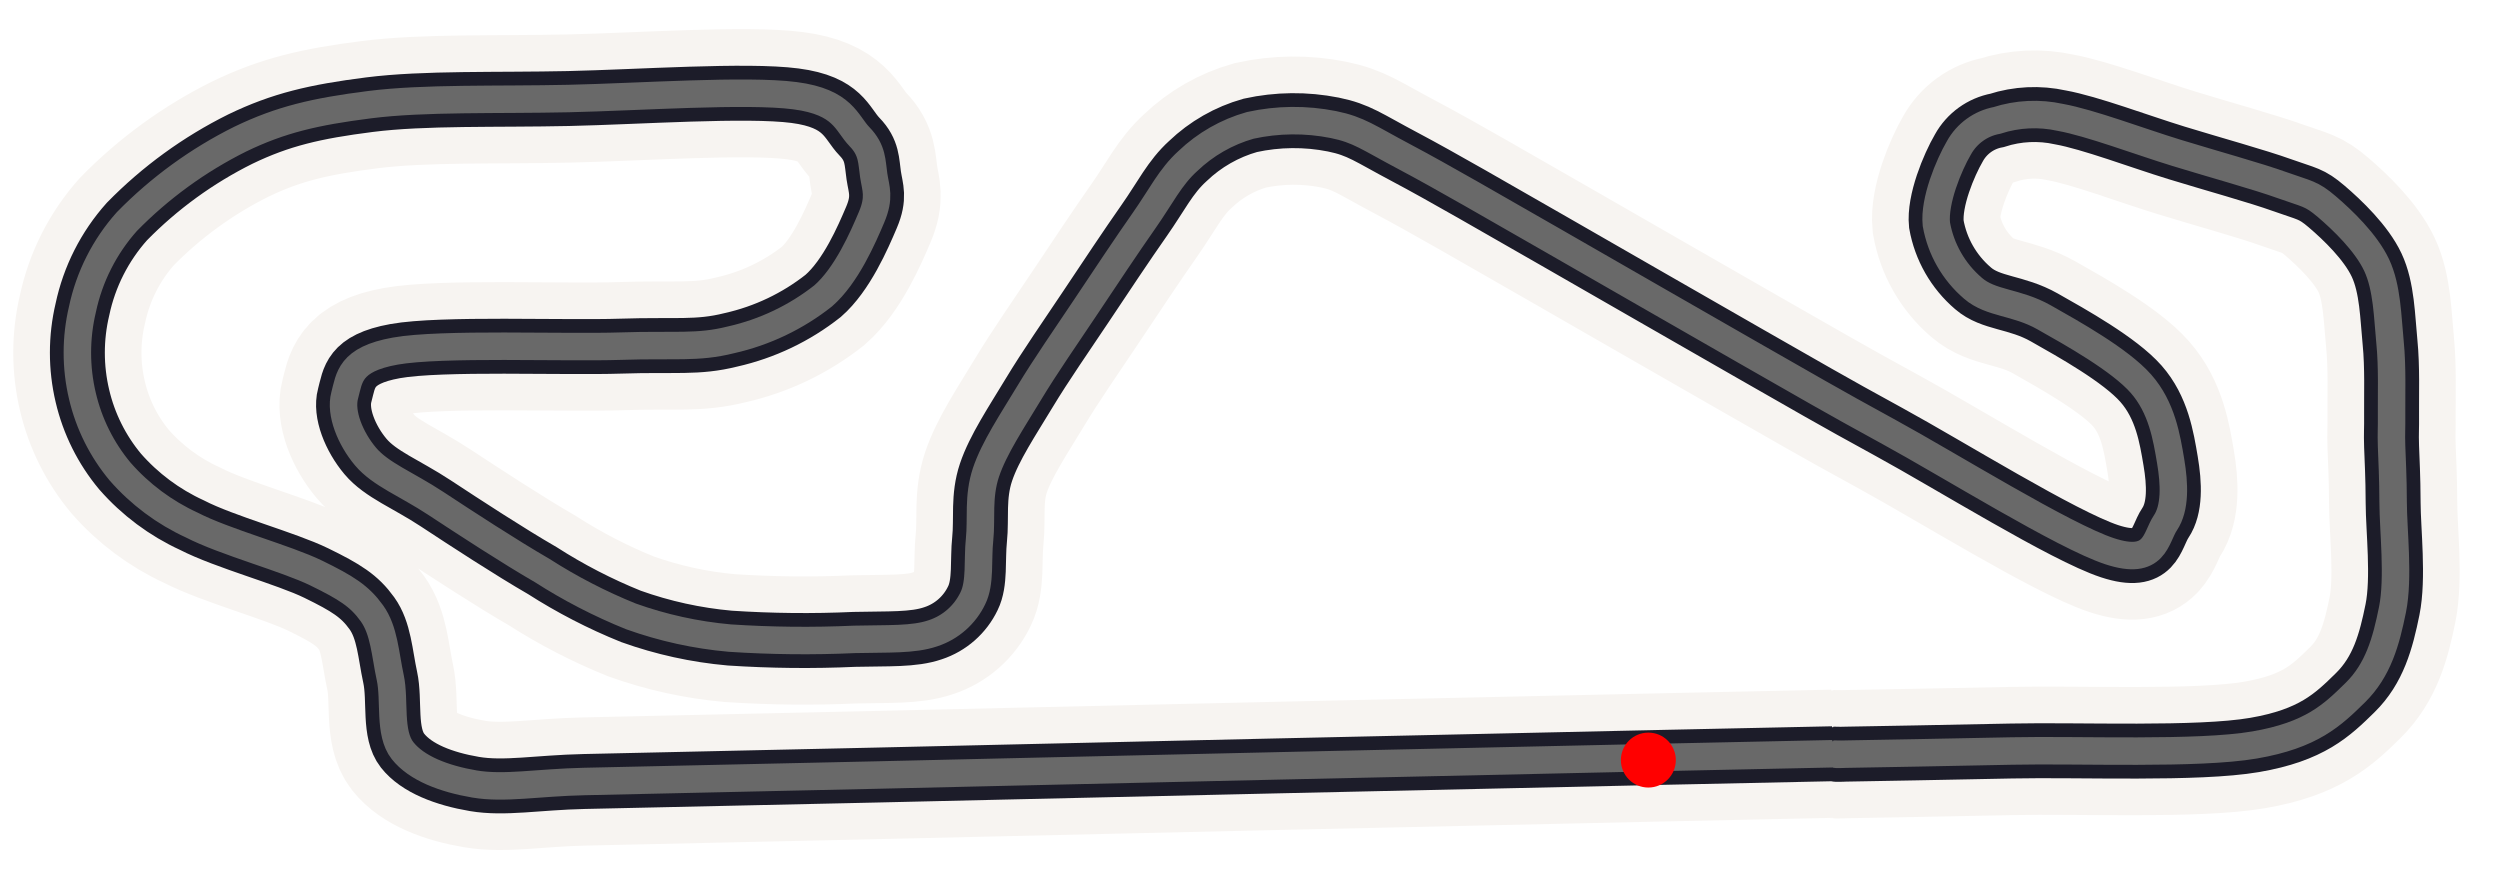
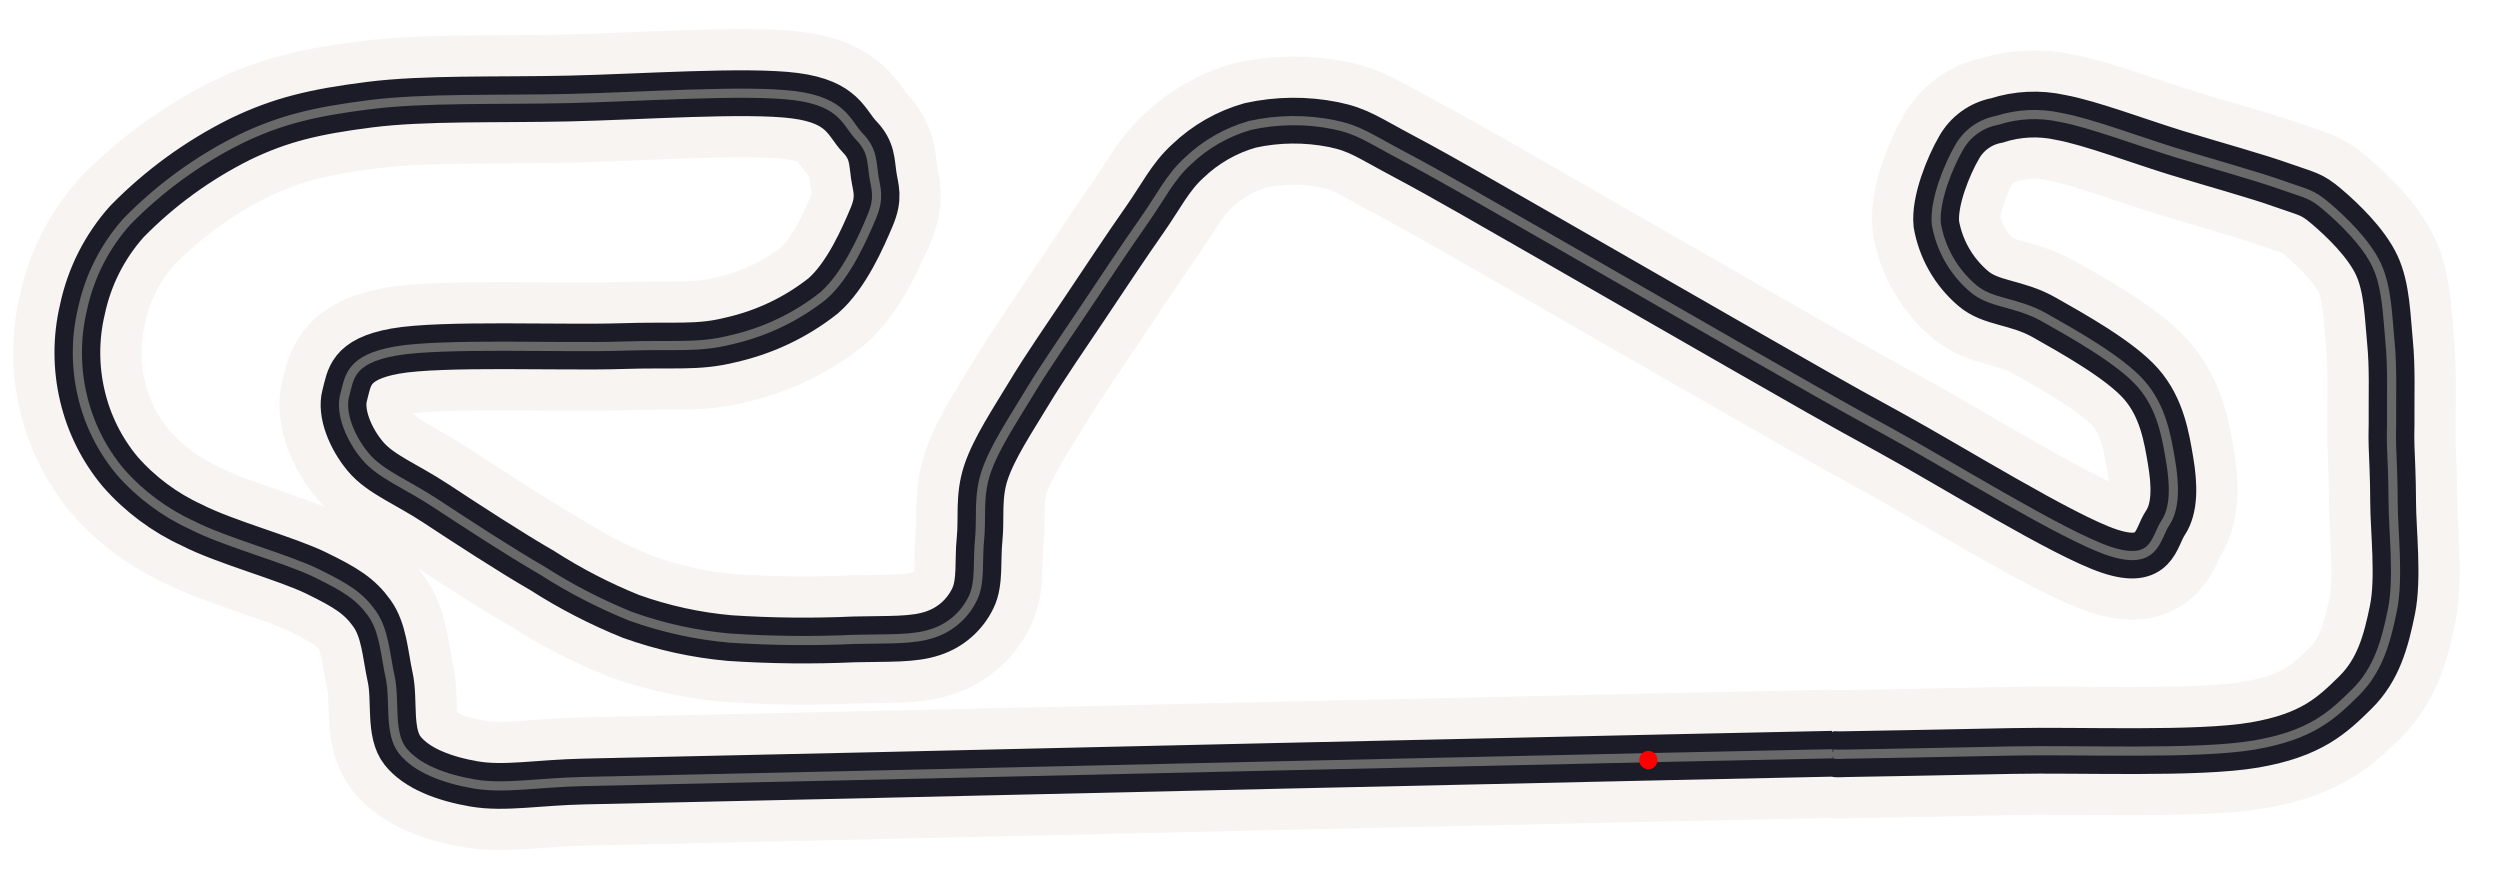
<svg xmlns="http://www.w3.org/2000/svg" viewBox="5 92 273 95">
  <g id="a3ede515-1e7f-4497-9302-35249626f925" data-name="Large">
    <path id="e1547d0c-2ae4-4936-ad55-823ef3ec2470" data-name="track" d="M205.12,174.31l-17.88.38-19.9.44-22.65.5-29.41.67c-9.56.22-20.2.47-27.95.63l-18.53.41c-5.09.11-8.71.83-12,.27s-6.31-1.7-7.84-3.64-.8-5.47-1.35-8-.65-5.12-2-7-2.8-2.79-6.07-4.39-10-3.39-13.59-5.24a23.39,23.39,0,0,1-7.83-5.84A20,20,0,0,1,14,135.24a20.52,20.52,0,0,1,0-9.45,20.87,20.87,0,0,1,4.86-9.6,45.94,45.94,0,0,1,12.38-9c4.41-2.13,8.14-3,14.11-3.76s14-.5,21.72-.67,19.44-1,24.74-.31,5.61,3,7.05,4.48,1.33,2.76,1.55,4.22.69,2.39-.24,4.58-2.72,6.35-5.28,8.58a25.15,25.15,0,0,1-10.07,4.8c-3.68.92-6,.49-12.08.69s-19.56-.36-24.58.54-5,2.92-5.52,4.84.62,4.71,2.27,6.67,4.46,3,7.68,5.12,8.08,5.29,11.63,7.34a58.49,58.49,0,0,0,9.68,5,43.4,43.4,0,0,0,10.79,2.37,122,122,0,0,0,13.61.14c3.71-.09,6.43.07,8.59-.67a7.37,7.37,0,0,0,4.35-3.83c.84-1.71.49-4.14.73-6.42s-.19-4.66.7-7.32,2.87-5.61,4.69-8.63,4.1-6.28,6.2-9.43,4.52-6.79,6.38-9.44,2.85-4.75,4.77-6.49a16.24,16.24,0,0,1,6.82-3.9,22.14,22.14,0,0,1,9.07-.09c2.81.57,3.8,1.42,7.81,3.54s10,5.6,16.26,9.18,15.32,8.82,21.43,12.3,8.67,5,15.21,8.57,19,11.33,24.05,13,5-1.45,6.1-3.09,1-4.24.57-6.77-.94-5.82-3.24-8.43-7.5-5.51-10.56-7.24-5.81-1.47-7.78-3.18a11.93,11.93,0,0,1-4-7c-.26-2.56,1.36-6.44,2.46-8.33a6,6,0,0,1,4.15-3,13.28,13.28,0,0,1,6.94-.33c3.26.59,8.63,2.63,12.67,3.87s8.81,2.55,11.54,3.53,3.16.88,4.87,2.34,4.29,3.92,5.45,6.39,1.19,5.72,1.46,8.42.15,5.88.17,7.77-.05,2,0,3.6.16,3.19.17,6.16.63,8.21-.07,11.67-1.55,6.59-4.06,9.06-4.77,4.65-11,5.72-19.14.5-26.55.66-14.69.28-17.93.34,1.7,0-1.52,0" fill="none" stroke="#f7f4f1" stroke-width="14" />
-     <path id="ea4f2b6a-aa1e-4069-820b-a9bda70bf102" data-name="track" d="M205.12,174.31l-17.88.38-19.9.44-22.65.5-29.41.67c-9.56.22-20.2.47-27.95.63l-18.53.41c-5.09.11-8.71.83-12,.27s-6.31-1.7-7.84-3.64-.8-5.47-1.35-8-.65-5.12-2-7-2.8-2.79-6.07-4.39-10-3.39-13.59-5.24a23.39,23.39,0,0,1-7.83-5.84A20,20,0,0,1,14,135.24a20.52,20.52,0,0,1,0-9.45,20.87,20.87,0,0,1,4.86-9.6,45.94,45.94,0,0,1,12.38-9c4.41-2.13,8.14-3,14.11-3.76s14-.5,21.72-.67,19.44-1,24.74-.31,5.61,3,7.05,4.48,1.33,2.76,1.55,4.22.69,2.39-.24,4.58-2.72,6.35-5.28,8.58a25.15,25.15,0,0,1-10.07,4.8c-3.68.92-6,.49-12.08.69s-19.56-.36-24.58.54-5,2.92-5.52,4.84.62,4.71,2.27,6.67,4.46,3,7.68,5.12,8.08,5.29,11.63,7.34a58.49,58.49,0,0,0,9.68,5,43.4,43.4,0,0,0,10.79,2.37,122,122,0,0,0,13.61.14c3.71-.09,6.43.07,8.59-.67a7.37,7.37,0,0,0,4.35-3.83c.84-1.71.49-4.14.73-6.42s-.19-4.66.7-7.32,2.87-5.61,4.69-8.63,4.1-6.28,6.2-9.43,4.52-6.79,6.38-9.44,2.85-4.75,4.77-6.49a16.24,16.24,0,0,1,6.82-3.9,22.14,22.14,0,0,1,9.07-.09c2.81.57,3.8,1.42,7.81,3.54s10,5.6,16.26,9.18,15.32,8.82,21.43,12.3,8.67,5,15.21,8.57,19,11.33,24.05,13,5-1.45,6.1-3.09,1-4.24.57-6.77-.94-5.82-3.24-8.43-7.5-5.51-10.56-7.24-5.81-1.47-7.78-3.18a11.93,11.93,0,0,1-4-7c-.26-2.56,1.36-6.44,2.46-8.33a6,6,0,0,1,4.15-3,13.28,13.28,0,0,1,6.94-.33c3.26.59,8.63,2.63,12.67,3.87s8.81,2.55,11.54,3.53,3.16.88,4.87,2.34,4.29,3.92,5.45,6.39,1.19,5.72,1.46,8.42.15,5.88.17,7.77-.05,2,0,3.6.16,3.19.17,6.16.63,8.21-.07,11.67-1.55,6.59-4.06,9.06-4.77,4.65-11,5.72-19.14.5-26.55.66-14.69.28-17.93.34,1.7,0-1.52,0" fill="none" stroke="#1c1c29" stroke-width="6" />
-     <path id="ea4f2b6a-aa1e-4069-820b-a9bda70bf102" data-name="track" d="M205.12,174.31l-17.88.38-19.9.44-22.65.5-29.41.67c-9.56.22-20.2.47-27.95.63l-18.53.41c-5.09.11-8.71.83-12,.27s-6.31-1.7-7.84-3.64-.8-5.47-1.35-8-.65-5.12-2-7-2.8-2.79-6.07-4.39-10-3.39-13.59-5.24a23.39,23.39,0,0,1-7.83-5.84A20,20,0,0,1,14,135.24a20.52,20.52,0,0,1,0-9.45,20.87,20.87,0,0,1,4.86-9.6,45.94,45.94,0,0,1,12.38-9c4.41-2.13,8.14-3,14.11-3.76s14-.5,21.72-.67,19.44-1,24.74-.31,5.61,3,7.05,4.48,1.33,2.76,1.55,4.22.69,2.39-.24,4.58-2.72,6.35-5.28,8.58a25.15,25.15,0,0,1-10.07,4.8c-3.68.92-6,.49-12.08.69s-19.56-.36-24.58.54-5,2.92-5.52,4.84.62,4.71,2.27,6.67,4.46,3,7.68,5.12,8.08,5.29,11.63,7.34a58.49,58.49,0,0,0,9.68,5,43.4,43.4,0,0,0,10.79,2.37,122,122,0,0,0,13.61.14c3.71-.09,6.43.07,8.59-.67a7.37,7.37,0,0,0,4.35-3.83c.84-1.71.49-4.14.73-6.42s-.19-4.66.7-7.32,2.87-5.61,4.69-8.63,4.1-6.28,6.2-9.43,4.52-6.79,6.38-9.44,2.85-4.75,4.77-6.49a16.24,16.24,0,0,1,6.82-3.9,22.14,22.14,0,0,1,9.07-.09c2.81.57,3.8,1.42,7.81,3.54s10,5.6,16.26,9.18,15.32,8.82,21.43,12.3,8.67,5,15.21,8.57,19,11.33,24.05,13,5-1.45,6.1-3.09,1-4.24.57-6.77-.94-5.82-3.24-8.43-7.5-5.51-10.56-7.24-5.81-1.47-7.78-3.18a11.93,11.93,0,0,1-4-7c-.26-2.56,1.36-6.44,2.46-8.33a6,6,0,0,1,4.15-3,13.28,13.28,0,0,1,6.94-.33c3.26.59,8.63,2.63,12.67,3.87s8.81,2.55,11.54,3.53,3.16.88,4.87,2.34,4.29,3.92,5.45,6.39,1.19,5.72,1.46,8.42.15,5.88.17,7.77-.05,2,0,3.6.16,3.19.17,6.16.63,8.21-.07,11.67-1.55,6.59-4.06,9.06-4.77,4.65-11,5.72-19.14.5-26.55.66-14.69.28-17.93.34,1.7,0-1.52,0" fill="none" stroke="#696969ff" stroke-width="3" />
-     <circle cx="185" cy="175" r="3" fill="#ff0000ff" />
+     <path id="ea4f2b6a-aa1e-4069-820b-a9bda70bf102" data-name="track" d="M205.12,174.31l-17.88.38-19.9.44-22.65.5-29.41.67c-9.56.22-20.2.47-27.95.63l-18.53.41c-5.09.11-8.71.83-12,.27s-6.31-1.7-7.84-3.64-.8-5.47-1.35-8-.65-5.12-2-7-2.8-2.79-6.07-4.39-10-3.39-13.59-5.24a23.39,23.39,0,0,1-7.83-5.84A20,20,0,0,1,14,135.24a20.52,20.52,0,0,1,0-9.45,20.87,20.87,0,0,1,4.86-9.6,45.94,45.94,0,0,1,12.38-9c4.41-2.13,8.14-3,14.11-3.76s14-.5,21.72-.67,19.44-1,24.74-.31,5.61,3,7.05,4.48,1.33,2.76,1.55,4.22.69,2.39-.24,4.58-2.72,6.35-5.28,8.58a25.15,25.15,0,0,1-10.07,4.8c-3.68.92-6,.49-12.08.69s-19.56-.36-24.58.54-5,2.92-5.52,4.84.62,4.71,2.27,6.67,4.46,3,7.68,5.12,8.08,5.29,11.63,7.34a58.49,58.49,0,0,0,9.68,5,43.4,43.4,0,0,0,10.79,2.37,122,122,0,0,0,13.61.14c3.71-.09,6.43.07,8.59-.67a7.37,7.37,0,0,0,4.35-3.83c.84-1.71.49-4.14.73-6.42s-.19-4.66.7-7.32,2.87-5.61,4.69-8.63,4.1-6.28,6.2-9.43,4.52-6.79,6.38-9.44,2.85-4.75,4.77-6.49a16.24,16.24,0,0,1,6.82-3.9,22.14,22.14,0,0,1,9.07-.09c2.81.57,3.8,1.42,7.81,3.54s10,5.6,16.26,9.18,15.32,8.82,21.43,12.3,8.67,5,15.21,8.57,19,11.33,24.05,13,5-1.45,6.1-3.09,1-4.24.57-6.77-.94-5.82-3.24-8.43-7.5-5.51-10.56-7.24-5.81-1.47-7.78-3.18a11.93,11.93,0,0,1-4-7c-.26-2.56,1.36-6.44,2.46-8.33a6,6,0,0,1,4.15-3,13.28,13.28,0,0,1,6.94-.33c3.26.59,8.63,2.63,12.67,3.87s8.81,2.55,11.54,3.53,3.16.88,4.87,2.34,4.29,3.92,5.45,6.39,1.19,5.72,1.46,8.42.15,5.88.17,7.77-.05,2,0,3.6.16,3.19.17,6.16.63,8.21-.07,11.67-1.55,6.59-4.06,9.06-4.77,4.65-11,5.72-19.14.5-26.55.66-14.69.28-17.93.34,1.7,0-1.52,0" fill="none" stroke="#1c1c29" stroke-width="5" />
+     <path id="ea4f2b6a-aa1e-4069-820b-a9bda70bf102" data-name="track" d="M205.12,174.31l-17.88.38-19.9.44-22.65.5-29.41.67c-9.56.22-20.2.47-27.95.63l-18.53.41c-5.09.11-8.71.83-12,.27s-6.31-1.7-7.84-3.64-.8-5.47-1.35-8-.65-5.12-2-7-2.8-2.79-6.07-4.39-10-3.39-13.59-5.24a23.39,23.39,0,0,1-7.83-5.84A20,20,0,0,1,14,135.24a20.52,20.52,0,0,1,0-9.45,20.87,20.87,0,0,1,4.86-9.6,45.94,45.94,0,0,1,12.38-9c4.41-2.13,8.14-3,14.11-3.76s14-.5,21.72-.67,19.44-1,24.74-.31,5.61,3,7.05,4.48,1.33,2.76,1.55,4.22.69,2.39-.24,4.58-2.72,6.35-5.28,8.58a25.15,25.15,0,0,1-10.07,4.8c-3.68.92-6,.49-12.08.69s-19.56-.36-24.58.54-5,2.92-5.52,4.84.62,4.71,2.27,6.67,4.46,3,7.68,5.12,8.08,5.29,11.63,7.34a58.49,58.49,0,0,0,9.68,5,43.4,43.4,0,0,0,10.79,2.37,122,122,0,0,0,13.61.14c3.71-.09,6.43.07,8.59-.67a7.37,7.37,0,0,0,4.35-3.83c.84-1.71.49-4.14.73-6.42s-.19-4.66.7-7.32,2.87-5.61,4.69-8.63,4.1-6.28,6.2-9.43,4.52-6.79,6.38-9.44,2.85-4.75,4.77-6.49a16.24,16.24,0,0,1,6.82-3.9,22.14,22.14,0,0,1,9.07-.09c2.81.57,3.8,1.42,7.81,3.54s10,5.6,16.26,9.18,15.32,8.82,21.43,12.3,8.67,5,15.21,8.57,19,11.33,24.05,13,5-1.45,6.1-3.09,1-4.24.57-6.77-.94-5.82-3.24-8.43-7.5-5.51-10.56-7.24-5.81-1.47-7.78-3.18a11.93,11.93,0,0,1-4-7c-.26-2.56,1.36-6.44,2.46-8.33a6,6,0,0,1,4.15-3,13.28,13.28,0,0,1,6.94-.33c3.26.59,8.63,2.63,12.67,3.87s8.81,2.55,11.54,3.53,3.16.88,4.87,2.34,4.29,3.92,5.45,6.39,1.19,5.72,1.46,8.42.15,5.88.17,7.77-.05,2,0,3.6.16,3.19.17,6.16.63,8.21-.07,11.67-1.55,6.59-4.06,9.06-4.77,4.65-11,5.72-19.14.5-26.55.66-14.69.28-17.93.34,1.7,0-1.52,0" fill="none" stroke="#696969ff" stroke-width="1" />
+     <circle cx="185" cy="175" r="1" fill="#ff0000ff" />
  </g>
</svg>
